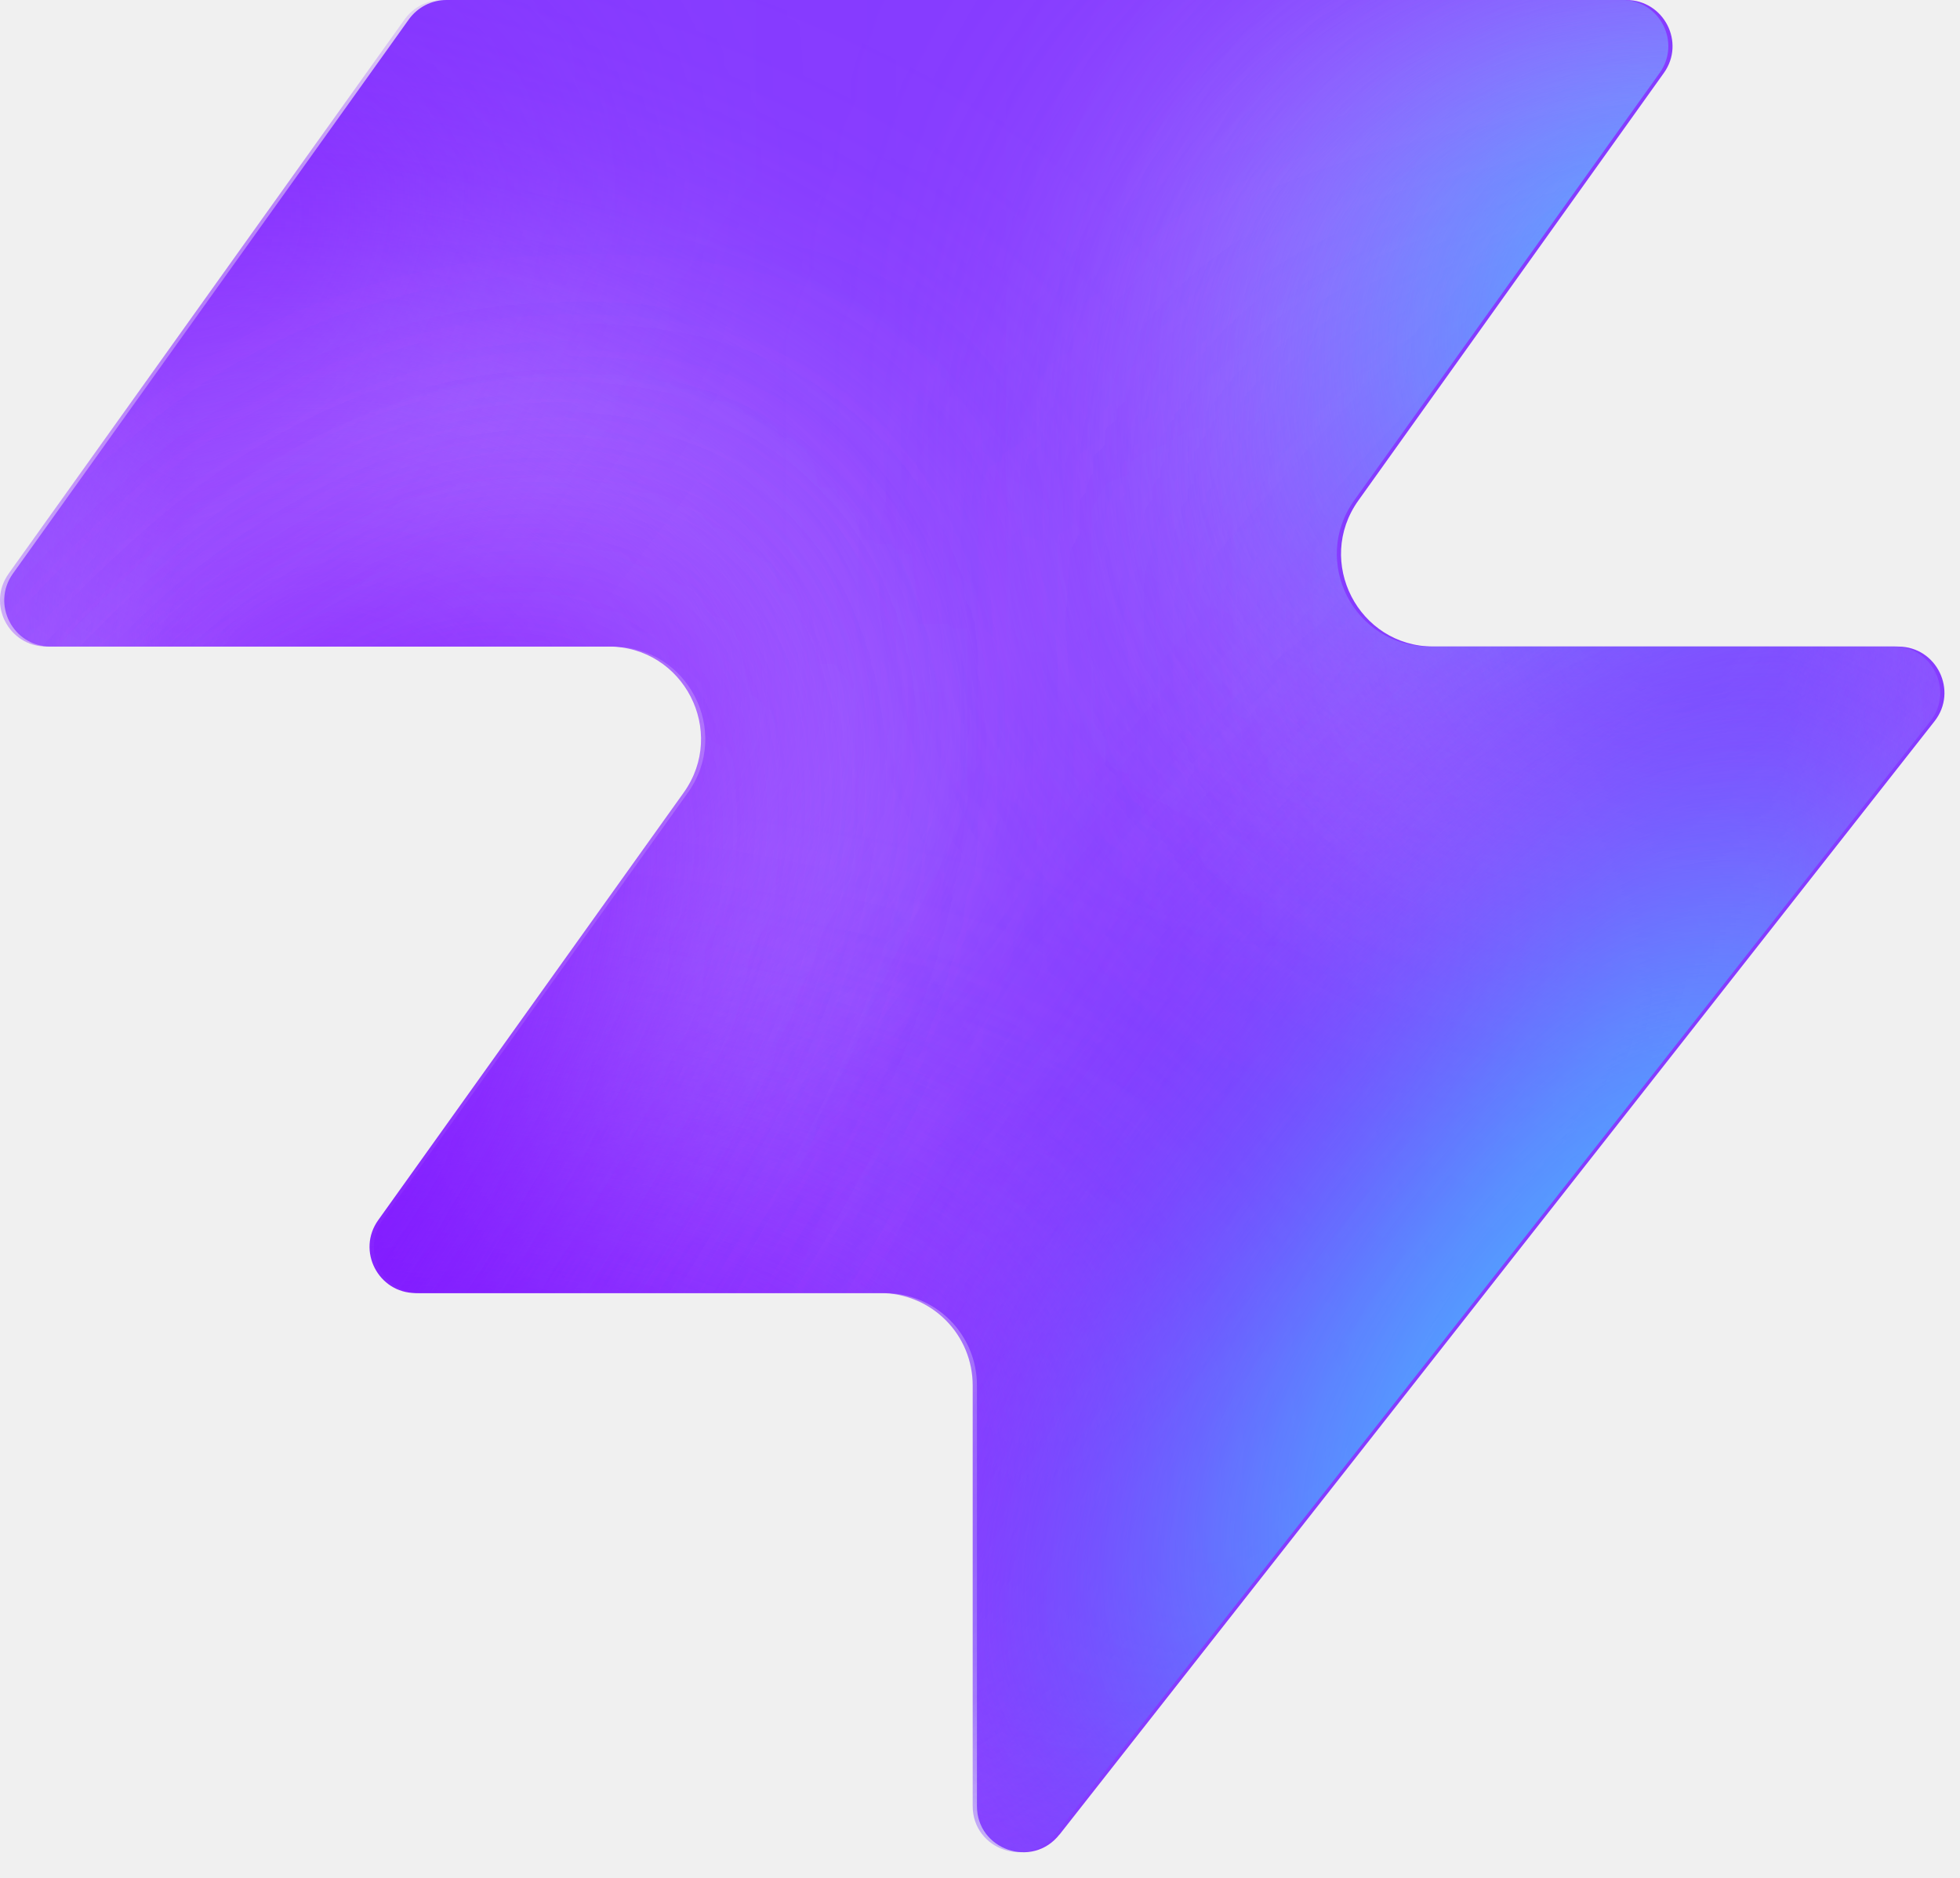
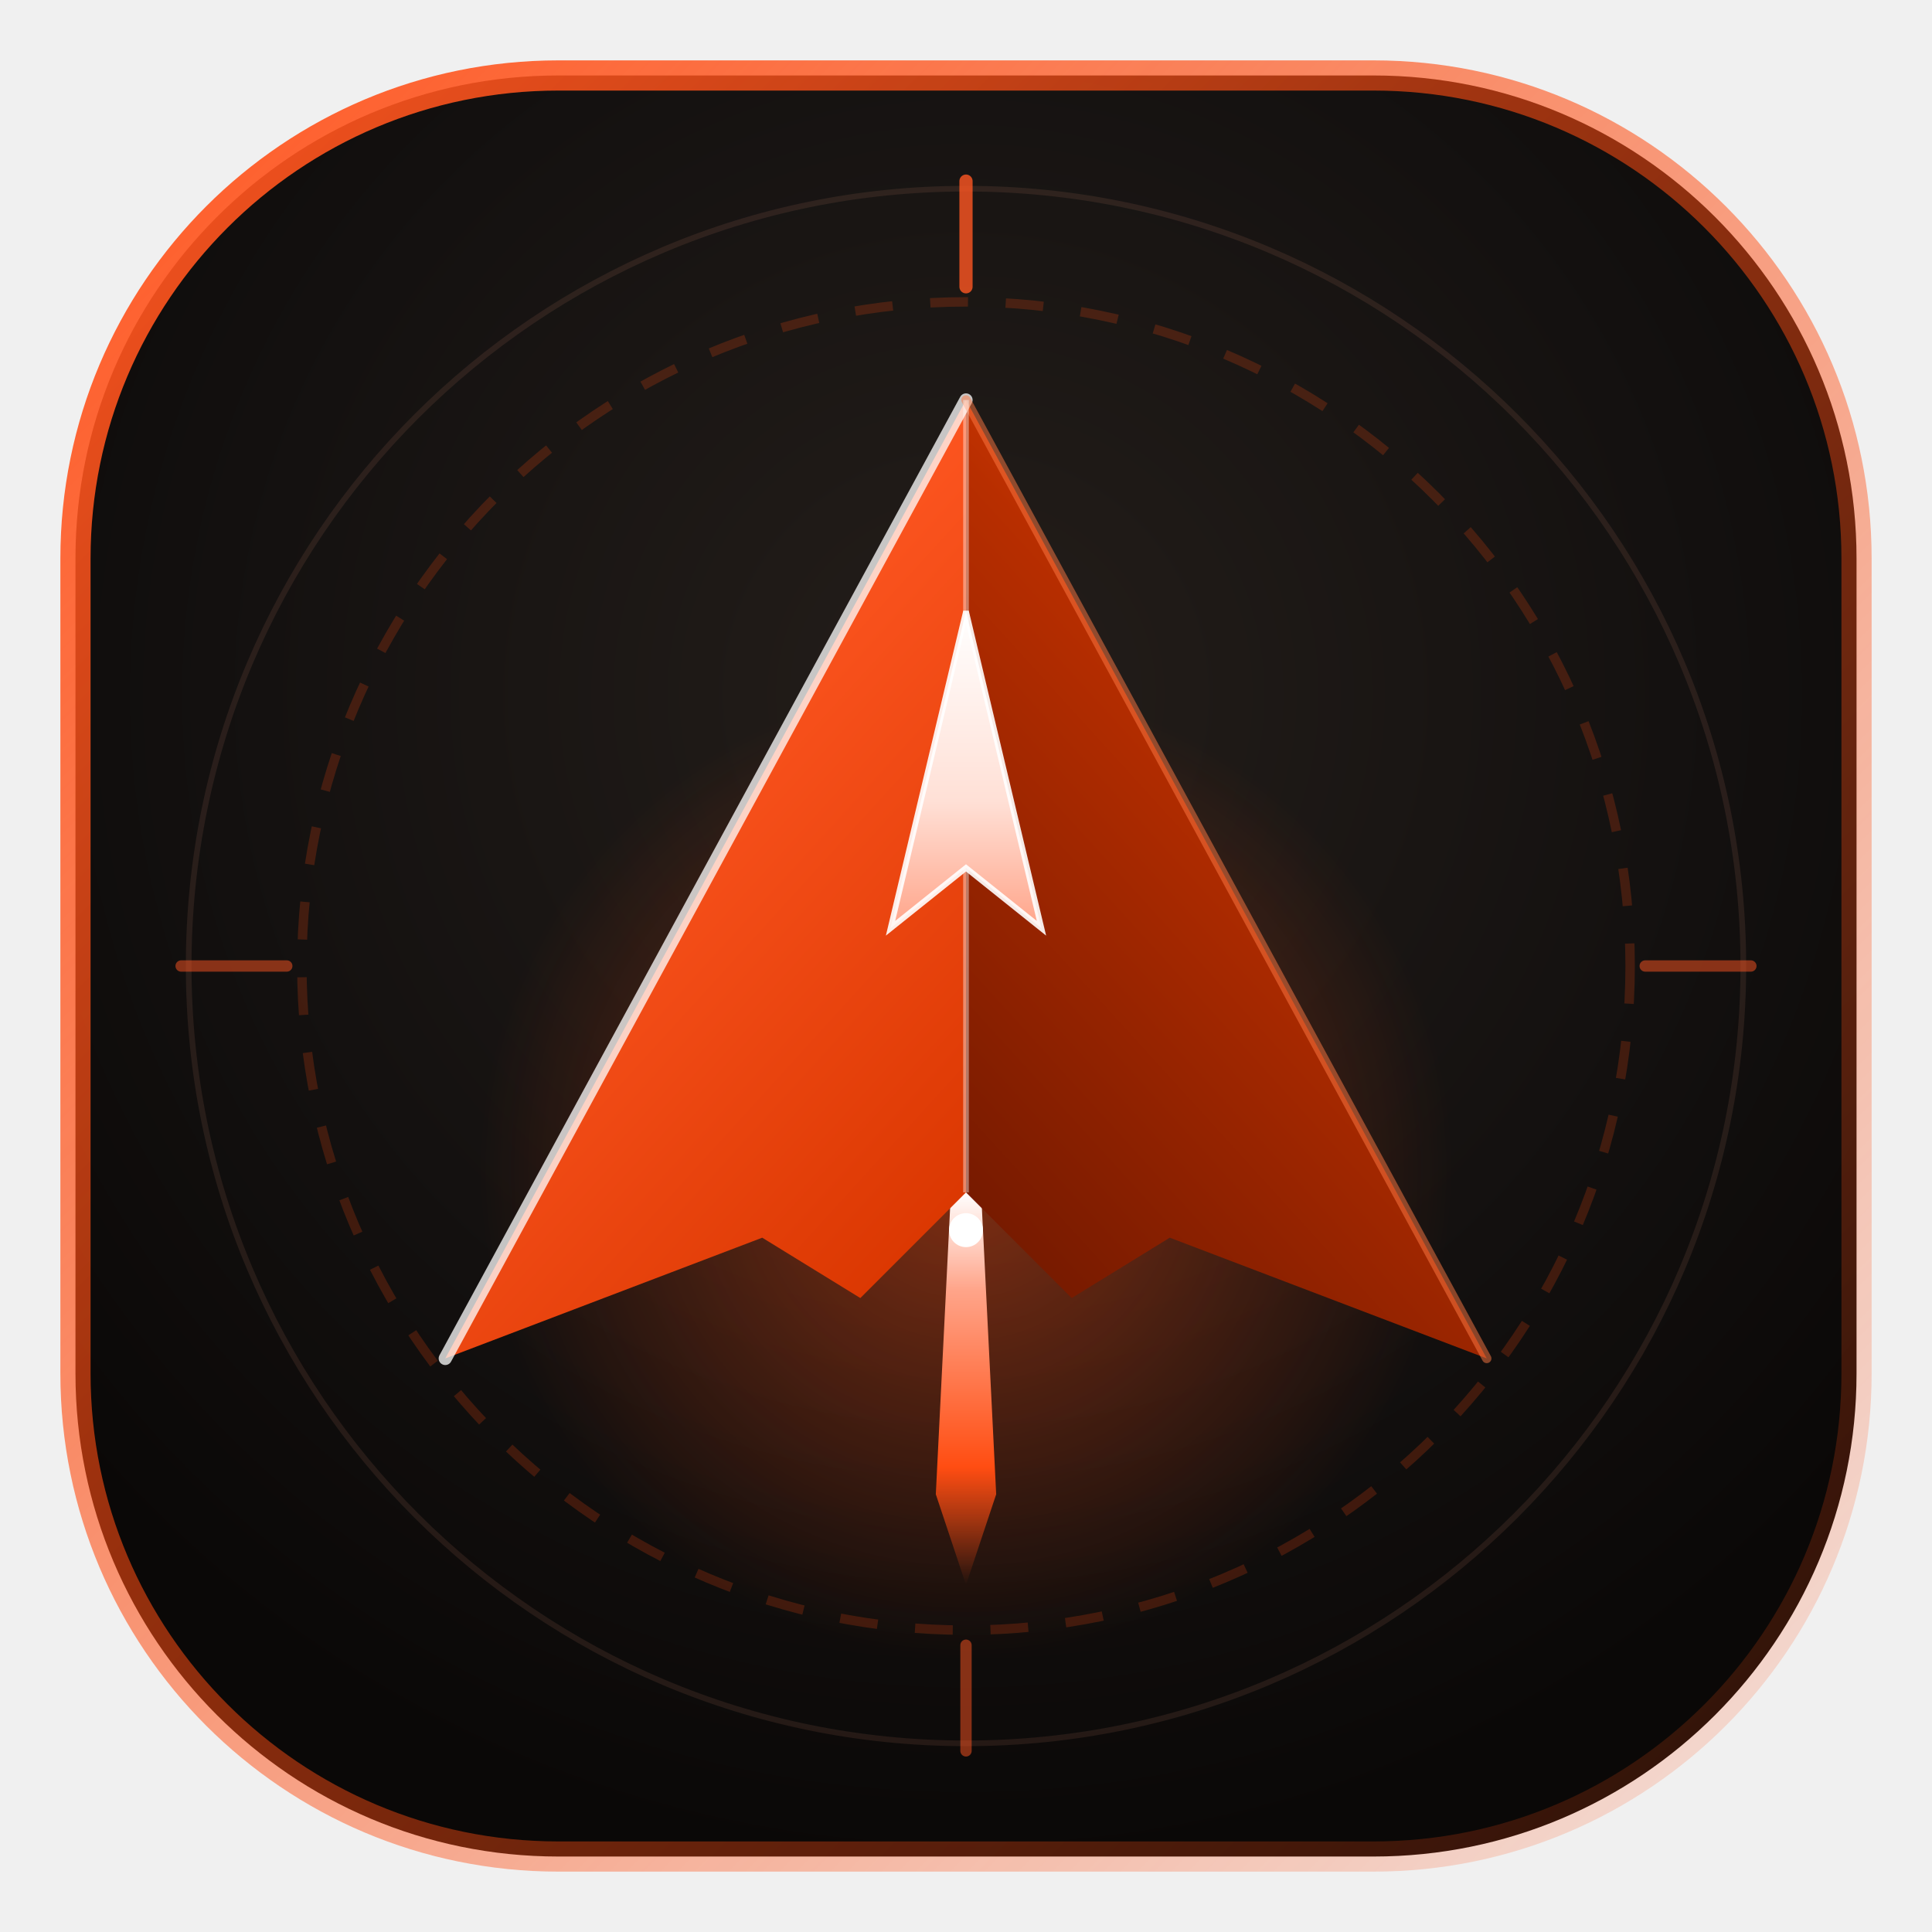
- <svg xmlns="http://www.w3.org/2000/svg" width="48" height="46" fill="none" viewBox="0 0 48 46">
-   <path fill="#863bff" d="M25.946 44.938c-.664.845-2.021.375-2.021-.698V33.937a2.26 2.26 0 0 0-2.262-2.262H10.287c-.92 0-1.456-1.04-.92-1.788l7.48-10.471c1.07-1.497 0-3.578-1.842-3.578H1.237c-.92 0-1.456-1.04-.92-1.788L10.013.474c.214-.297.556-.474.92-.474h28.894c.92 0 1.456 1.04.92 1.788l-7.48 10.471c-1.07 1.498 0 3.579 1.842 3.579h11.377c.943 0 1.473 1.088.89 1.83L25.947 44.94z" style="fill:#863bff;fill:color(display-p3 .525 .23 1);fill-opacity:1" />
-   <mask id="a" width="48" height="46" x="0" y="0" maskUnits="userSpaceOnUse" style="mask-type:alpha">
-     <path fill="#000" d="M25.842 44.938c-.664.844-2.021.375-2.021-.698V33.937a2.26 2.26 0 0 0-2.262-2.262H10.183c-.92 0-1.456-1.04-.92-1.788l7.48-10.471c1.07-1.498 0-3.579-1.842-3.579H1.133c-.92 0-1.456-1.04-.92-1.787L9.91.473c.214-.297.556-.474.92-.474h28.894c.92 0 1.456 1.04.92 1.788l-7.48 10.471c-1.07 1.498 0 3.578 1.842 3.578h11.377c.943 0 1.473 1.088.89 1.832L25.843 44.94z" style="fill:#000;fill-opacity:1" />
-   </mask>
-   <g mask="url(#a)">
-     <g filter="url(#b)">
-       <ellipse cx="5.508" cy="14.704" fill="#ede6ff" rx="5.508" ry="14.704" style="fill:#ede6ff;fill:color(display-p3 .927 .903 1);fill-opacity:1" transform="matrix(.00324 1 1 -.00324 -4.47 31.516)" />
-     </g>
-     <g filter="url(#c)">
-       <ellipse cx="10.399" cy="29.851" fill="#ede6ff" rx="10.399" ry="29.851" style="fill:#ede6ff;fill:color(display-p3 .927 .903 1);fill-opacity:1" transform="matrix(.00324 1 1 -.00324 -39.328 7.883)" />
-     </g>
-     <g filter="url(#d)">
-       <ellipse cx="5.508" cy="30.487" fill="#7e14ff" rx="5.508" ry="30.487" style="fill:#7e14ff;fill:color(display-p3 .492 .077 1);fill-opacity:1" transform="rotate(89.814 -25.913 -14.639)scale(1 -1)" />
-     </g>
-     <g filter="url(#e)">
-       <ellipse cx="5.508" cy="30.599" fill="#7e14ff" rx="5.508" ry="30.599" style="fill:#7e14ff;fill:color(display-p3 .492 .077 1);fill-opacity:1" transform="rotate(89.814 -32.644 -3.334)scale(1 -1)" />
-     </g>
-     <g filter="url(#f)">
-       <ellipse cx="5.508" cy="30.599" fill="#7e14ff" rx="5.508" ry="30.599" style="fill:#7e14ff;fill:color(display-p3 .492 .077 1);fill-opacity:1" transform="matrix(.00324 1 1 -.00324 -34.34 30.47)" />
-     </g>
-     <g filter="url(#g)">
-       <ellipse cx="14.072" cy="22.078" fill="#ede6ff" rx="14.072" ry="22.078" style="fill:#ede6ff;fill:color(display-p3 .927 .903 1);fill-opacity:1" transform="rotate(93.35 24.506 48.493)scale(-1 1)" />
-     </g>
-     <g filter="url(#h)">
-       <ellipse cx="3.47" cy="21.501" fill="#7e14ff" rx="3.47" ry="21.501" style="fill:#7e14ff;fill:color(display-p3 .492 .077 1);fill-opacity:1" transform="rotate(89.009 28.708 47.59)scale(-1 1)" />
-     </g>
-     <g filter="url(#i)">
-       <ellipse cx="3.47" cy="21.501" fill="#7e14ff" rx="3.47" ry="21.501" style="fill:#7e14ff;fill:color(display-p3 .492 .077 1);fill-opacity:1" transform="rotate(89.009 28.708 47.59)scale(-1 1)" />
-     </g>
-     <g filter="url(#j)">
-       <ellipse cx=".387" cy="8.972" fill="#7e14ff" rx="4.407" ry="29.108" style="fill:#7e14ff;fill:color(display-p3 .492 .077 1);fill-opacity:1" transform="rotate(39.51 .387 8.972)" />
-     </g>
-     <g filter="url(#k)">
-       <ellipse cx="47.523" cy="-6.092" fill="#7e14ff" rx="4.407" ry="29.108" style="fill:#7e14ff;fill:color(display-p3 .492 .077 1);fill-opacity:1" transform="rotate(37.892 47.523 -6.092)" />
-     </g>
-     <g filter="url(#l)">
-       <ellipse cx="41.412" cy="6.333" fill="#47bfff" rx="5.971" ry="9.665" style="fill:#47bfff;fill:color(display-p3 .28 .748 1);fill-opacity:1" transform="rotate(37.892 41.412 6.333)" />
-     </g>
-     <g filter="url(#m)">
-       <ellipse cx="-1.879" cy="38.332" fill="#7e14ff" rx="4.407" ry="29.108" style="fill:#7e14ff;fill:color(display-p3 .492 .077 1);fill-opacity:1" transform="rotate(37.892 -1.88 38.332)" />
-     </g>
-     <g filter="url(#n)">
-       <ellipse cx="-1.879" cy="38.332" fill="#7e14ff" rx="4.407" ry="29.108" style="fill:#7e14ff;fill:color(display-p3 .492 .077 1);fill-opacity:1" transform="rotate(37.892 -1.88 38.332)" />
-     </g>
-     <g filter="url(#o)">
-       <ellipse cx="35.651" cy="29.907" fill="#7e14ff" rx="4.407" ry="29.108" style="fill:#7e14ff;fill:color(display-p3 .492 .077 1);fill-opacity:1" transform="rotate(37.892 35.651 29.907)" />
-     </g>
-     <g filter="url(#p)">
-       <ellipse cx="38.418" cy="32.4" fill="#47bfff" rx="5.971" ry="15.297" style="fill:#47bfff;fill:color(display-p3 .28 .748 1);fill-opacity:1" transform="rotate(37.892 38.418 32.4)" />
-     </g>
-   </g>
+ <svg xmlns="http://www.w3.org/2000/svg" viewBox="0 0 512 512" fill="none">
  <defs>
-     <filter id="b" width="60.045" height="41.654" x="-19.77" y="16.149" color-interpolation-filters="sRGB" filterUnits="userSpaceOnUse">
-       <feFlood flood-opacity="0" result="BackgroundImageFix" />
-       <feBlend in="SourceGraphic" in2="BackgroundImageFix" result="shape" />
-       <feGaussianBlur result="effect1_foregroundBlur_2002_17158" stdDeviation="7.659" />
-     </filter>
-     <filter id="c" width="90.34" height="51.437" x="-54.613" y="-7.533" color-interpolation-filters="sRGB" filterUnits="userSpaceOnUse">
-       <feFlood flood-opacity="0" result="BackgroundImageFix" />
-       <feBlend in="SourceGraphic" in2="BackgroundImageFix" result="shape" />
-       <feGaussianBlur result="effect1_foregroundBlur_2002_17158" stdDeviation="7.659" />
-     </filter>
-     <filter id="d" width="79.355" height="29.4" x="-49.64" y="2.03" color-interpolation-filters="sRGB" filterUnits="userSpaceOnUse">
-       <feFlood flood-opacity="0" result="BackgroundImageFix" />
-       <feBlend in="SourceGraphic" in2="BackgroundImageFix" result="shape" />
-       <feGaussianBlur result="effect1_foregroundBlur_2002_17158" stdDeviation="4.596" />
-     </filter>
-     <filter id="e" width="79.579" height="29.4" x="-45.045" y="20.029" color-interpolation-filters="sRGB" filterUnits="userSpaceOnUse">
-       <feFlood flood-opacity="0" result="BackgroundImageFix" />
-       <feBlend in="SourceGraphic" in2="BackgroundImageFix" result="shape" />
-       <feGaussianBlur result="effect1_foregroundBlur_2002_17158" stdDeviation="4.596" />
-     </filter>
-     <filter id="f" width="79.579" height="29.4" x="-43.513" y="21.178" color-interpolation-filters="sRGB" filterUnits="userSpaceOnUse">
-       <feFlood flood-opacity="0" result="BackgroundImageFix" />
-       <feBlend in="SourceGraphic" in2="BackgroundImageFix" result="shape" />
-       <feGaussianBlur result="effect1_foregroundBlur_2002_17158" stdDeviation="4.596" />
-     </filter>
-     <filter id="g" width="74.749" height="58.852" x="15.756" y="-17.901" color-interpolation-filters="sRGB" filterUnits="userSpaceOnUse">
-       <feFlood flood-opacity="0" result="BackgroundImageFix" />
-       <feBlend in="SourceGraphic" in2="BackgroundImageFix" result="shape" />
-       <feGaussianBlur result="effect1_foregroundBlur_2002_17158" stdDeviation="7.659" />
-     </filter>
-     <filter id="h" width="61.377" height="25.362" x="23.548" y="2.284" color-interpolation-filters="sRGB" filterUnits="userSpaceOnUse">
-       <feFlood flood-opacity="0" result="BackgroundImageFix" />
-       <feBlend in="SourceGraphic" in2="BackgroundImageFix" result="shape" />
-       <feGaussianBlur result="effect1_foregroundBlur_2002_17158" stdDeviation="4.596" />
-     </filter>
-     <filter id="i" width="61.377" height="25.362" x="23.548" y="2.284" color-interpolation-filters="sRGB" filterUnits="userSpaceOnUse">
-       <feFlood flood-opacity="0" result="BackgroundImageFix" />
-       <feBlend in="SourceGraphic" in2="BackgroundImageFix" result="shape" />
-       <feGaussianBlur result="effect1_foregroundBlur_2002_17158" stdDeviation="4.596" />
-     </filter>
-     <filter id="j" width="56.045" height="63.649" x="-27.636" y="-22.853" color-interpolation-filters="sRGB" filterUnits="userSpaceOnUse">
-       <feFlood flood-opacity="0" result="BackgroundImageFix" />
-       <feBlend in="SourceGraphic" in2="BackgroundImageFix" result="shape" />
-       <feGaussianBlur result="effect1_foregroundBlur_2002_17158" stdDeviation="4.596" />
-     </filter>
-     <filter id="k" width="54.814" height="64.646" x="20.116" y="-38.415" color-interpolation-filters="sRGB" filterUnits="userSpaceOnUse">
-       <feFlood flood-opacity="0" result="BackgroundImageFix" />
-       <feBlend in="SourceGraphic" in2="BackgroundImageFix" result="shape" />
-       <feGaussianBlur result="effect1_foregroundBlur_2002_17158" stdDeviation="4.596" />
-     </filter>
-     <filter id="l" width="33.541" height="35.313" x="24.641" y="-11.323" color-interpolation-filters="sRGB" filterUnits="userSpaceOnUse">
-       <feFlood flood-opacity="0" result="BackgroundImageFix" />
-       <feBlend in="SourceGraphic" in2="BackgroundImageFix" result="shape" />
-       <feGaussianBlur result="effect1_foregroundBlur_2002_17158" stdDeviation="4.596" />
-     </filter>
-     <filter id="m" width="54.814" height="64.646" x="-29.286" y="6.009" color-interpolation-filters="sRGB" filterUnits="userSpaceOnUse">
-       <feFlood flood-opacity="0" result="BackgroundImageFix" />
-       <feBlend in="SourceGraphic" in2="BackgroundImageFix" result="shape" />
-       <feGaussianBlur result="effect1_foregroundBlur_2002_17158" stdDeviation="4.596" />
-     </filter>
-     <filter id="n" width="54.814" height="64.646" x="-29.286" y="6.009" color-interpolation-filters="sRGB" filterUnits="userSpaceOnUse">
-       <feFlood flood-opacity="0" result="BackgroundImageFix" />
-       <feBlend in="SourceGraphic" in2="BackgroundImageFix" result="shape" />
-       <feGaussianBlur result="effect1_foregroundBlur_2002_17158" stdDeviation="4.596" />
-     </filter>
-     <filter id="o" width="54.814" height="64.646" x="8.244" y="-2.416" color-interpolation-filters="sRGB" filterUnits="userSpaceOnUse">
-       <feFlood flood-opacity="0" result="BackgroundImageFix" />
-       <feBlend in="SourceGraphic" in2="BackgroundImageFix" result="shape" />
-       <feGaussianBlur result="effect1_foregroundBlur_2002_17158" stdDeviation="4.596" />
-     </filter>
-     <filter id="p" width="39.409" height="43.623" x="18.713" y="10.588" color-interpolation-filters="sRGB" filterUnits="userSpaceOnUse">
-       <feFlood flood-opacity="0" result="BackgroundImageFix" />
-       <feBlend in="SourceGraphic" in2="BackgroundImageFix" result="shape" />
-       <feGaussianBlur result="effect1_foregroundBlur_2002_17158" stdDeviation="4.596" />
-     </filter>
+     <radialGradient id="tp-bg" cx="50%" cy="35%" r="65%">
+       <stop offset="0%" stop-color="#241E1A" />
+       <stop offset="60%" stop-color="#141110" />
+       <stop offset="100%" stop-color="#0A0807" />
+     </radialGradient>
+     <linearGradient id="tp-border" x1="0%" y1="0%" x2="100%" y2="100%">
+       <stop offset="0%" stop-color="#FF5722" />
+       <stop offset="40%" stop-color="#FF4D12" stop-opacity="0.6" />
+       <stop offset="100%" stop-color="#FF4D12" stop-opacity="0.1" />
+     </linearGradient>
+     <linearGradient id="tp-wing-left" x1="20%" y1="0%" x2="80%" y2="100%">
+       <stop offset="0%" stop-color="#FFA489" />
+       <stop offset="30%" stop-color="#FF5722" />
+       <stop offset="100%" stop-color="#D93600" />
+     </linearGradient>
+     <linearGradient id="tp-wing-right" x1="80%" y1="0%" x2="20%" y2="100%">
+       <stop offset="0%" stop-color="#FF4D12" />
+       <stop offset="40%" stop-color="#B82E00" />
+       <stop offset="100%" stop-color="#731900" />
+     </linearGradient>
+     <linearGradient id="tp-core" x1="50%" y1="0%" x2="50%" y2="100%">
+       <stop offset="0%" stop-color="#FFFFFF" />
+       <stop offset="60%" stop-color="#FFE0D6" />
+       <stop offset="100%" stop-color="#FFA489" />
+     </linearGradient>
+     <linearGradient id="tp-flame" x1="50%" y1="0%" x2="50%" y2="100%">
+       <stop offset="0%" stop-color="#FFFFFF" />
+       <stop offset="25%" stop-color="#FFA489" />
+       <stop offset="70%" stop-color="#FF4D12" />
+       <stop offset="100%" stop-color="#FF4D12" stop-opacity="0" />
+     </linearGradient>
+     <radialGradient id="tp-ambient" cx="50%" cy="50%" r="50%">
+       <stop offset="0%" stop-color="#FF4D12" stop-opacity="0.45" />
+       <stop offset="100%" stop-color="#FF4D12" stop-opacity="0" />
+     </radialGradient>
  </defs>
+   <rect x="20" y="20" width="472" height="472" rx="128" fill="url(#tp-bg)" />
+   <rect x="20" y="20" width="472" height="472" rx="128" stroke="url(#tp-border)" stroke-width="8" />
+   <circle cx="256" cy="256" r="176" stroke="#FF4D12" stroke-opacity="0.2" stroke-width="2.5" stroke-dasharray="10 10" />
+   <circle cx="256" cy="256" r="206" stroke="#FFA489" stroke-opacity="0.1" stroke-width="1.5" />
+   <line x1="256" y1="48" x2="256" y2="76" stroke="#FF5722" stroke-width="3.5" stroke-linecap="round" stroke-opacity="0.8" />
+   <line x1="256" y1="436" x2="256" y2="464" stroke="#FF5722" stroke-width="3" stroke-linecap="round" stroke-opacity="0.5" />
+   <line x1="48" y1="256" x2="76" y2="256" stroke="#FF5722" stroke-width="3" stroke-linecap="round" stroke-opacity="0.5" />
+   <line x1="436" y1="256" x2="464" y2="256" stroke="#FF5722" stroke-width="3" stroke-linecap="round" stroke-opacity="0.5" />
+   <circle cx="256" cy="310" r="130" fill="url(#tp-ambient)" />
+   <path d="M 252,316 L 260,316 L 264,396 L 256,420 L 248,396 Z" fill="url(#tp-flame)" />
+   <circle cx="256" cy="326" r="4.5" fill="#FFFFFF" />
+   <path d="M 256,106 L 118,360 L 202,328 L 228,344 L 256,316 Z" fill="url(#tp-wing-left)" />
+   <path d="M 256,106 L 256,316 L 284,344 L 310,328 L 394,360 Z" fill="url(#tp-wing-right)" />
+   <path d="M 256,106 L 118,360" stroke="#FFFFFF" stroke-opacity="0.75" stroke-width="3.5" stroke-linecap="round" />
+   <path d="M 256,106 L 394,360" stroke="#FF7A45" stroke-opacity="0.5" stroke-width="2.5" stroke-linecap="round" />
+   <line x1="256" y1="106" x2="256" y2="316" stroke="#FFFFFF" stroke-opacity="0.4" stroke-width="1.5" />
+   <path d="M 256,162 L 276,246 L 256,230 L 236,246 Z" fill="url(#tp-core)" />
+   <path d="M 256,162 L 276,246 L 256,230 L 236,246 Z" stroke="#FFFFFF" stroke-width="1.5" stroke-opacity="0.9" />
</svg>
